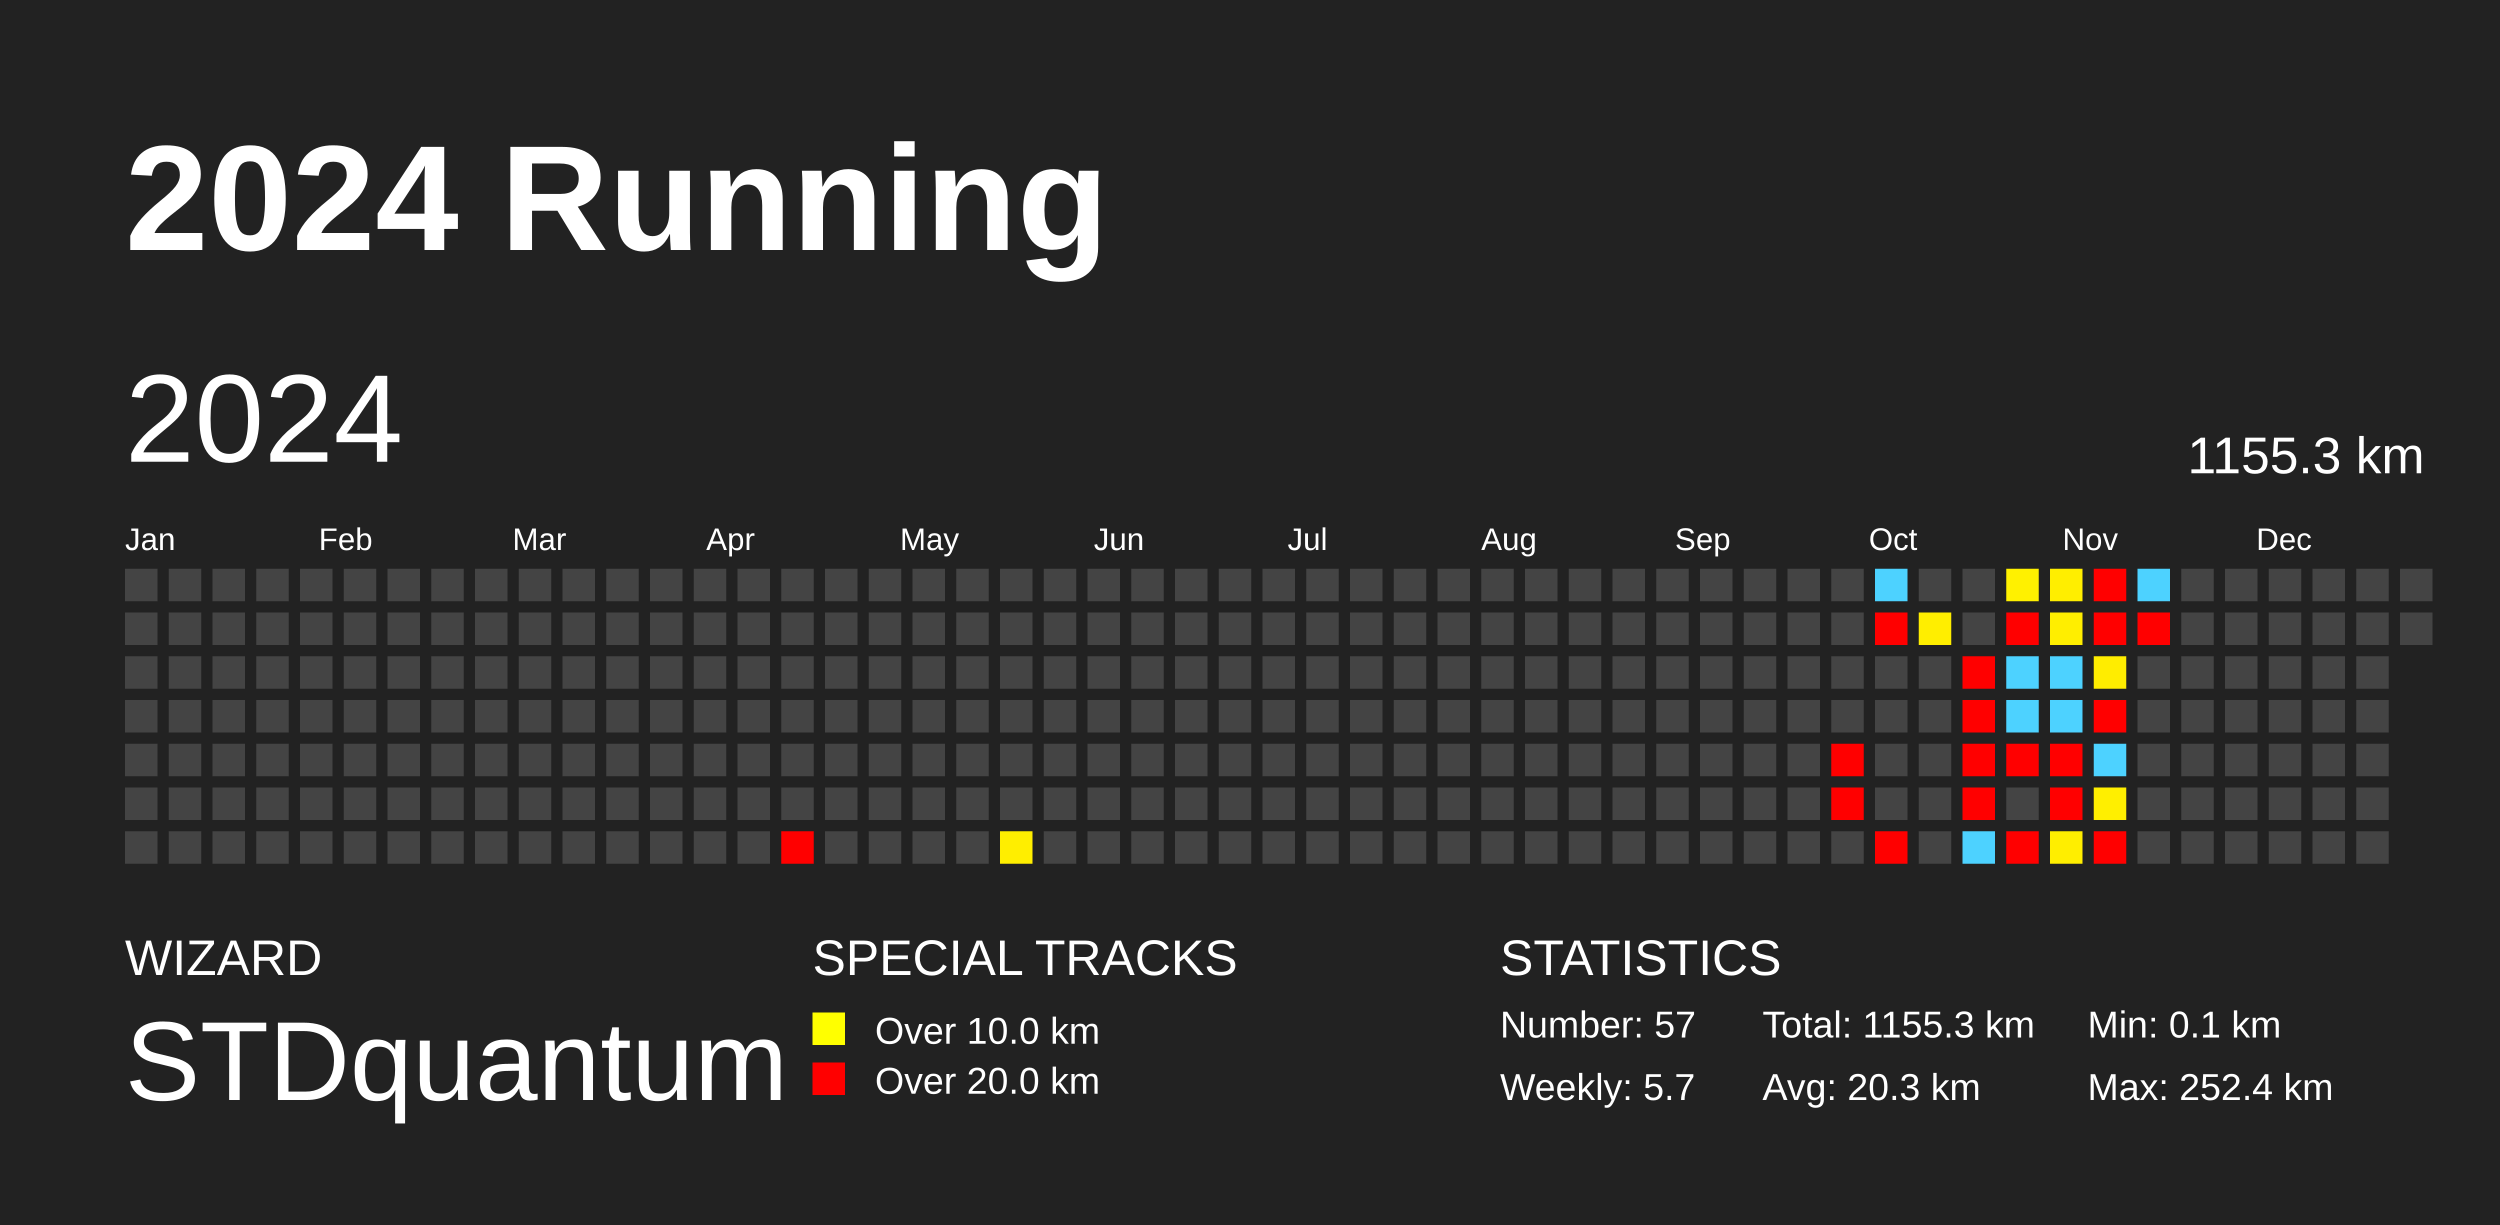
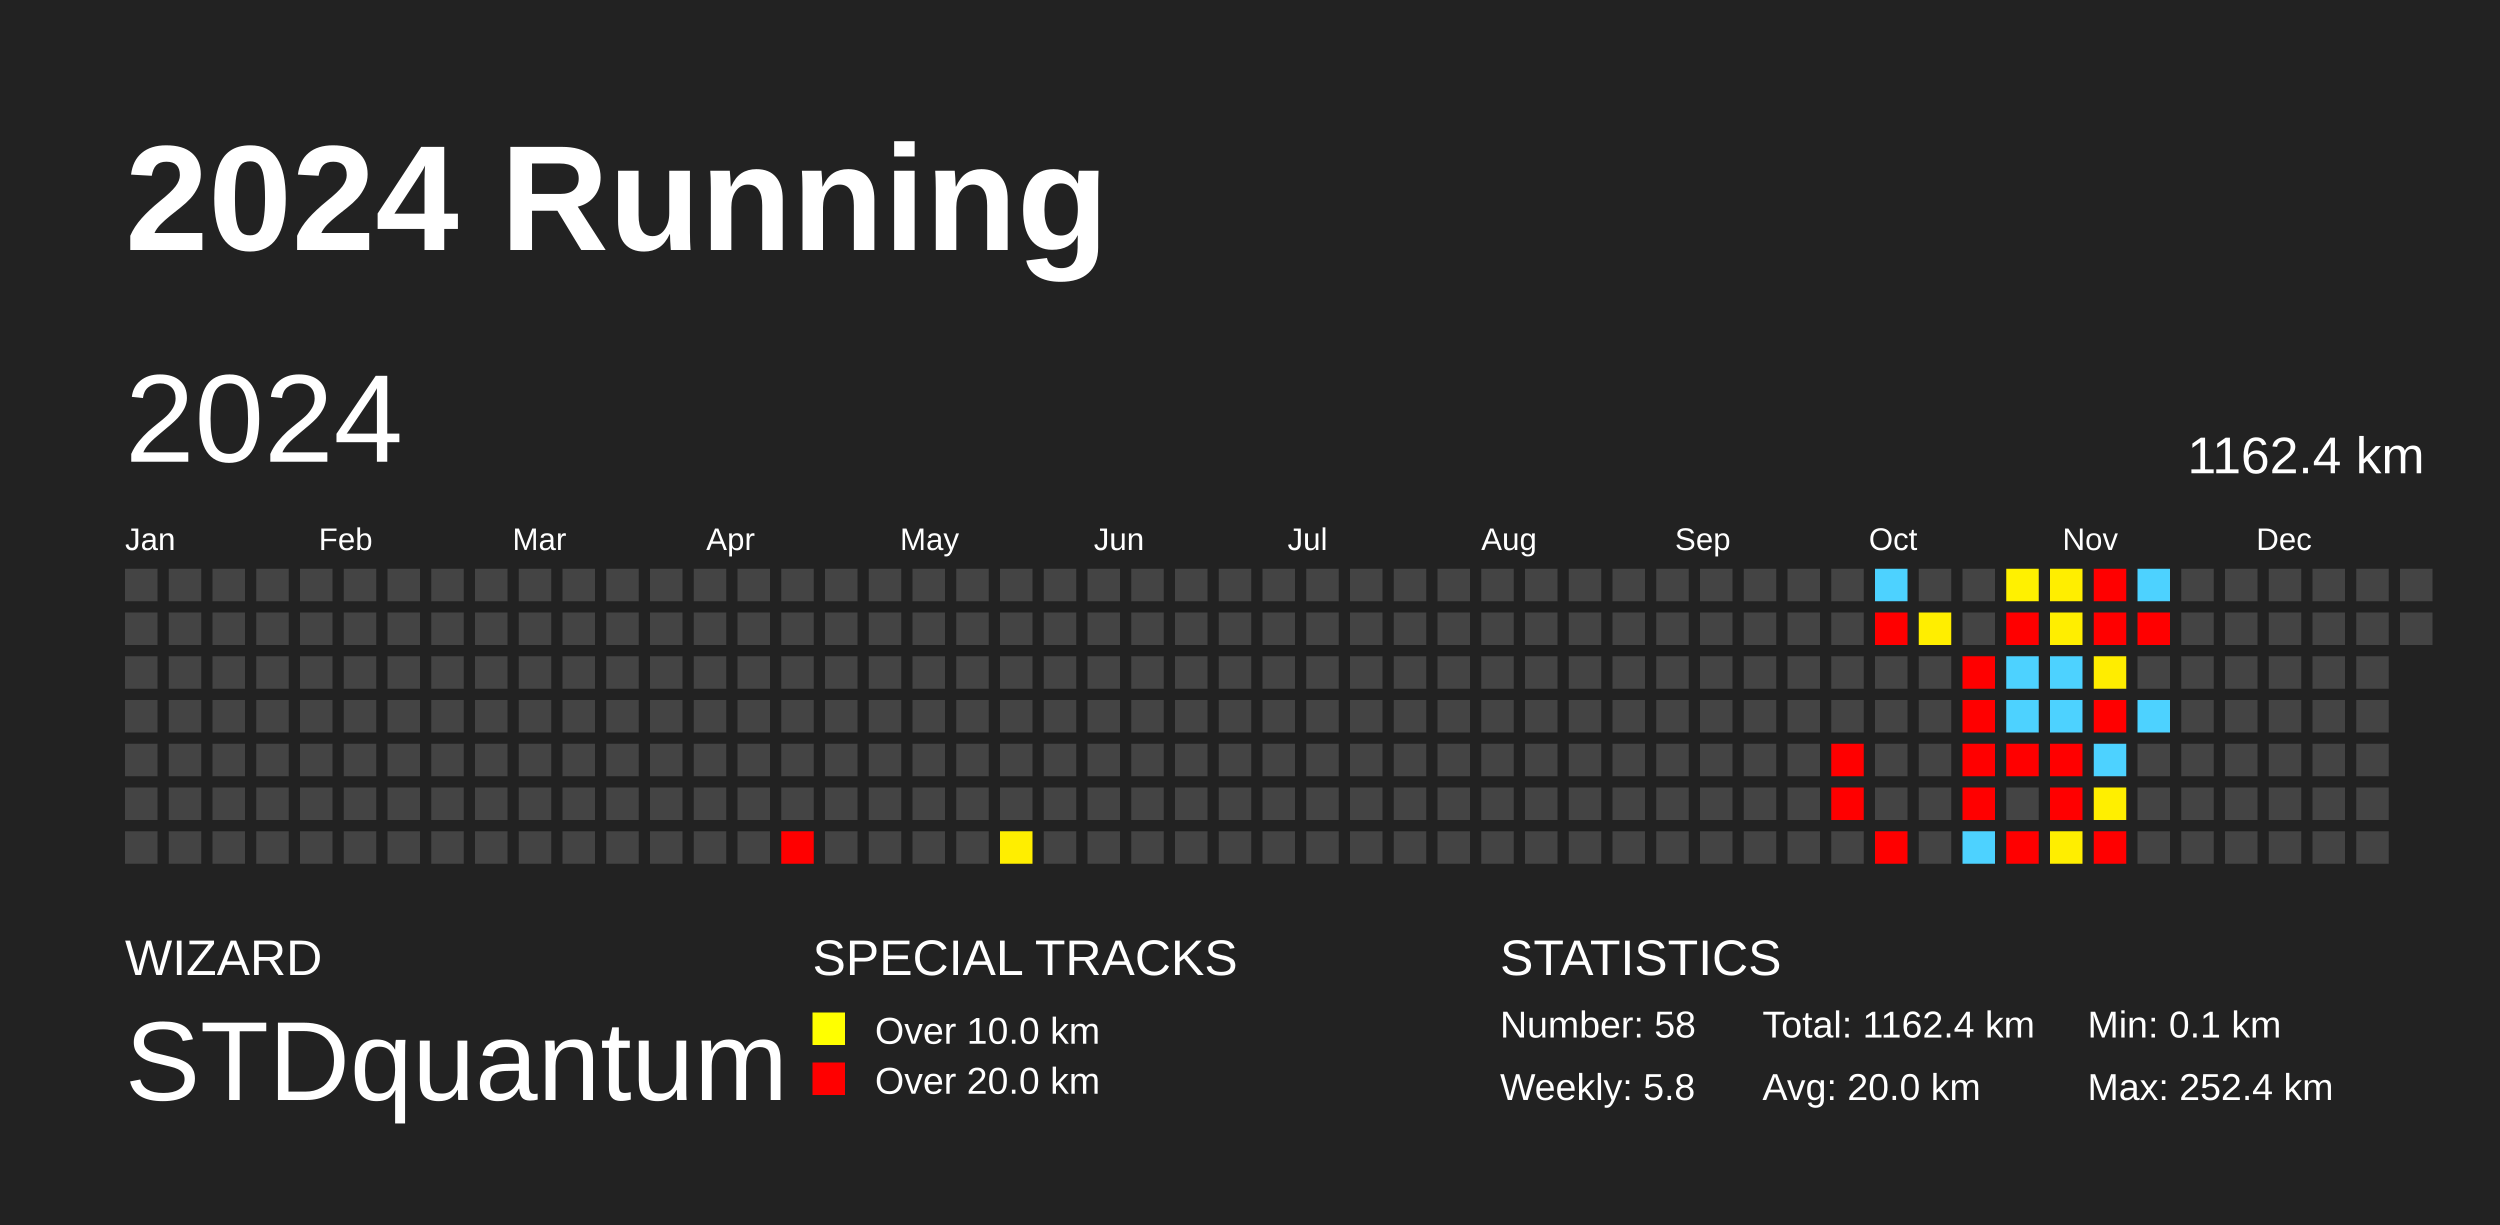
<svg xmlns="http://www.w3.org/2000/svg" baseProfile="full" height="98mm" version="1.1" viewBox="0,0,200,98" width="200mm">
  <defs />
  <rect fill="#222222" height="98" width="200" x="0" y="0" />
  <text fill="#FFFFFF" style="font-size:12px; font-family:Arial; font-weight:bold;" x="10" y="20">2024 Running</text>
  <text fill="#FFFFFF" style="font-size:4px; font-family:Arial" x="10" y="78">WIZARD</text>
  <text fill="#FFFFFF" style="font-size:9px; font-family:Arial" x="10" y="88">STDquantum</text>
  <text fill="#FFFFFF" style="font-size:4px; font-family:Arial" x="65" y="78">SPECIAL TRACKS</text>
  <rect fill="yellow" height="2.6" width="2.6" x="65" y="81" />
  <text fill="#FFFFFF" style="font-size:3px; font-family:Arial" x="70" y="83.5">Over 10.0 km</text>
  <rect fill="red" height="2.6" width="2.6" x="65" y="85" />
  <text fill="#FFFFFF" style="font-size:3px; font-family:Arial" x="70" y="87.5">Over 20.0 km</text>
  <text fill="#FFFFFF" style="font-size:4px; font-family:Arial" x="120" y="78">STATISTICS</text>
-   <text fill="#FFFFFF" style="font-size:3px; font-family:Arial" x="120" y="83">Number: 57</text>
-   <text fill="#FFFFFF" style="font-size:3px; font-family:Arial" x="120" y="88">Weekly: 5.7</text>
-   <text fill="#FFFFFF" style="font-size:3px; font-family:Arial" x="141" y="83">Total: 1155.3 km</text>
-   <text fill="#FFFFFF" style="font-size:3px; font-family:Arial" x="141" y="88">Avg: 20.3 km</text>
+   <text fill="#FFFFFF" style="font-size:3px; font-family:Arial" x="120" y="83">Number: 58</text>
+   <text fill="#FFFFFF" style="font-size:3px; font-family:Arial" x="120" y="88">Weekly: 5.8</text>
+   <text fill="#FFFFFF" style="font-size:3px; font-family:Arial" x="141" y="83">Total: 1162.4 km</text>
+   <text fill="#FFFFFF" style="font-size:3px; font-family:Arial" x="141" y="88">Avg: 20.0 km</text>
  <text fill="#FFFFFF" style="font-size:3px; font-family:Arial" x="167" y="83">Min: 0.1 km</text>
  <text fill="#FFFFFF" style="font-size:3px; font-family:Arial" x="167" y="88">Max: 252.4 km</text>
  <text dominant-baseline="hanging" fill="#FFFFFF" style="font-size:10.0px; font-family:Arial;" x="10" y="30">2024</text>
-   <text dominant-baseline="hanging" fill="#FFFFFF" style="font-size:4.125px; font-family:Arial;" x="175" y="35">1155.3 km</text>
+   <text dominant-baseline="hanging" fill="#FFFFFF" style="font-size:4.125px; font-family:Arial;" x="175" y="35">1162.4 km</text>
  <text fill="#FFFFFF" style="font-size:2.5px; font-family:Arial" x="10.0" y="44">Jan</text>
  <text fill="#FFFFFF" style="font-size:2.5px; font-family:Arial" x="25.5" y="44">Feb</text>
  <text fill="#FFFFFF" style="font-size:2.5px; font-family:Arial" x="41.0" y="44">Mar</text>
  <text fill="#FFFFFF" style="font-size:2.5px; font-family:Arial" x="56.5" y="44">Apr</text>
  <text fill="#FFFFFF" style="font-size:2.5px; font-family:Arial" x="72.0" y="44">May</text>
  <text fill="#FFFFFF" style="font-size:2.5px; font-family:Arial" x="87.5" y="44">Jun</text>
  <text fill="#FFFFFF" style="font-size:2.5px; font-family:Arial" x="103.0" y="44">Jul</text>
  <text fill="#FFFFFF" style="font-size:2.5px; font-family:Arial" x="118.5" y="44">Aug</text>
  <text fill="#FFFFFF" style="font-size:2.5px; font-family:Arial" x="134.0" y="44">Sep</text>
  <text fill="#FFFFFF" style="font-size:2.5px; font-family:Arial" x="149.5" y="44">Oct</text>
  <text fill="#FFFFFF" style="font-size:2.5px; font-family:Arial" x="165.0" y="44">Nov</text>
  <text fill="#FFFFFF" style="font-size:2.5px; font-family:Arial" x="180.5" y="44">Dec</text>
  <rect fill="#444444" height="2.6" width="2.6" x="10.0" y="45.5" />
  <rect fill="#444444" height="2.6" width="2.6" x="10.0" y="49.0" />
  <rect fill="#444444" height="2.6" width="2.6" x="10.0" y="52.5" />
  <rect fill="#444444" height="2.6" width="2.6" x="10.0" y="56.0" />
  <rect fill="#444444" height="2.6" width="2.6" x="10.0" y="59.5" />
  <rect fill="#444444" height="2.6" width="2.6" x="10.0" y="63.0" />
  <rect fill="#444444" height="2.6" width="2.6" x="10.0" y="66.5" />
  <rect fill="#444444" height="2.6" width="2.6" x="13.5" y="45.5" />
  <rect fill="#444444" height="2.6" width="2.6" x="13.5" y="49.0" />
  <rect fill="#444444" height="2.6" width="2.6" x="13.5" y="52.5" />
  <rect fill="#444444" height="2.6" width="2.6" x="13.5" y="56.0" />
  <rect fill="#444444" height="2.6" width="2.6" x="13.5" y="59.5" />
  <rect fill="#444444" height="2.6" width="2.6" x="13.5" y="63.0" />
  <rect fill="#444444" height="2.6" width="2.6" x="13.5" y="66.5" />
  <rect fill="#444444" height="2.6" width="2.6" x="17.0" y="45.5" />
  <rect fill="#444444" height="2.6" width="2.6" x="17.0" y="49.0" />
  <rect fill="#444444" height="2.6" width="2.6" x="17.0" y="52.5" />
  <rect fill="#444444" height="2.6" width="2.6" x="17.0" y="56.0" />
  <rect fill="#444444" height="2.6" width="2.6" x="17.0" y="59.5" />
  <rect fill="#444444" height="2.6" width="2.6" x="17.0" y="63.0" />
  <rect fill="#444444" height="2.6" width="2.6" x="17.0" y="66.5" />
  <rect fill="#444444" height="2.6" width="2.6" x="20.5" y="45.5" />
  <rect fill="#444444" height="2.6" width="2.6" x="20.5" y="49.0" />
  <rect fill="#444444" height="2.6" width="2.6" x="20.5" y="52.5" />
  <rect fill="#444444" height="2.6" width="2.6" x="20.5" y="56.0" />
  <rect fill="#444444" height="2.6" width="2.6" x="20.5" y="59.5" />
  <rect fill="#444444" height="2.6" width="2.6" x="20.5" y="63.0" />
  <rect fill="#444444" height="2.6" width="2.6" x="20.5" y="66.5" />
  <rect fill="#444444" height="2.6" width="2.6" x="24.0" y="45.5" />
  <rect fill="#444444" height="2.6" width="2.6" x="24.0" y="49.0" />
  <rect fill="#444444" height="2.6" width="2.6" x="24.0" y="52.5" />
  <rect fill="#444444" height="2.6" width="2.6" x="24.0" y="56.0" />
  <rect fill="#444444" height="2.6" width="2.6" x="24.0" y="59.5" />
  <rect fill="#444444" height="2.6" width="2.6" x="24.0" y="63.0" />
  <rect fill="#444444" height="2.6" width="2.6" x="24.0" y="66.5" />
  <rect fill="#444444" height="2.6" width="2.6" x="27.5" y="45.5" />
  <rect fill="#444444" height="2.6" width="2.6" x="27.5" y="49.0" />
  <rect fill="#444444" height="2.6" width="2.6" x="27.5" y="52.5" />
  <rect fill="#444444" height="2.6" width="2.6" x="27.5" y="56.0" />
  <rect fill="#444444" height="2.6" width="2.6" x="27.5" y="59.5" />
  <rect fill="#444444" height="2.6" width="2.6" x="27.5" y="63.0" />
  <rect fill="#444444" height="2.6" width="2.6" x="27.5" y="66.5" />
  <rect fill="#444444" height="2.6" width="2.6" x="31.0" y="45.5" />
  <rect fill="#444444" height="2.6" width="2.6" x="31.0" y="49.0" />
  <rect fill="#444444" height="2.6" width="2.6" x="31.0" y="52.5" />
  <rect fill="#444444" height="2.6" width="2.6" x="31.0" y="56.0" />
  <rect fill="#444444" height="2.6" width="2.6" x="31.0" y="59.5" />
  <rect fill="#444444" height="2.6" width="2.6" x="31.0" y="63.0" />
  <rect fill="#444444" height="2.6" width="2.6" x="31.0" y="66.5" />
  <rect fill="#444444" height="2.6" width="2.6" x="34.5" y="45.5" />
  <rect fill="#444444" height="2.6" width="2.6" x="34.5" y="49.0" />
  <rect fill="#444444" height="2.6" width="2.6" x="34.5" y="52.5" />
  <rect fill="#444444" height="2.6" width="2.6" x="34.5" y="56.0" />
  <rect fill="#444444" height="2.6" width="2.6" x="34.5" y="59.5" />
  <rect fill="#444444" height="2.6" width="2.6" x="34.5" y="63.0" />
  <rect fill="#444444" height="2.6" width="2.6" x="34.5" y="66.5" />
  <rect fill="#444444" height="2.6" width="2.6" x="38.0" y="45.5" />
  <rect fill="#444444" height="2.6" width="2.6" x="38.0" y="49.0" />
  <rect fill="#444444" height="2.6" width="2.6" x="38.0" y="52.5" />
  <rect fill="#444444" height="2.6" width="2.6" x="38.0" y="56.0" />
  <rect fill="#444444" height="2.6" width="2.6" x="38.0" y="59.5" />
  <rect fill="#444444" height="2.6" width="2.6" x="38.0" y="63.0" />
  <rect fill="#444444" height="2.6" width="2.6" x="38.0" y="66.5" />
  <rect fill="#444444" height="2.6" width="2.6" x="41.5" y="45.5" />
  <rect fill="#444444" height="2.6" width="2.6" x="41.5" y="49.0" />
  <rect fill="#444444" height="2.6" width="2.6" x="41.5" y="52.5" />
  <rect fill="#444444" height="2.6" width="2.6" x="41.5" y="56.0" />
  <rect fill="#444444" height="2.6" width="2.6" x="41.5" y="59.5" />
  <rect fill="#444444" height="2.6" width="2.6" x="41.5" y="63.0" />
  <rect fill="#444444" height="2.6" width="2.6" x="41.5" y="66.5" />
  <rect fill="#444444" height="2.6" width="2.6" x="45.0" y="45.5" />
  <rect fill="#444444" height="2.6" width="2.6" x="45.0" y="49.0" />
  <rect fill="#444444" height="2.6" width="2.6" x="45.0" y="52.5" />
  <rect fill="#444444" height="2.6" width="2.6" x="45.0" y="56.0" />
  <rect fill="#444444" height="2.6" width="2.6" x="45.0" y="59.5" />
  <rect fill="#444444" height="2.6" width="2.6" x="45.0" y="63.0" />
  <rect fill="#444444" height="2.6" width="2.6" x="45.0" y="66.5" />
  <rect fill="#444444" height="2.6" width="2.6" x="48.5" y="45.5" />
  <rect fill="#444444" height="2.6" width="2.6" x="48.5" y="49.0" />
  <rect fill="#444444" height="2.6" width="2.6" x="48.5" y="52.5" />
  <rect fill="#444444" height="2.6" width="2.6" x="48.5" y="56.0" />
  <rect fill="#444444" height="2.6" width="2.6" x="48.5" y="59.5" />
  <rect fill="#444444" height="2.6" width="2.6" x="48.5" y="63.0" />
  <rect fill="#444444" height="2.6" width="2.6" x="48.5" y="66.5" />
  <rect fill="#444444" height="2.6" width="2.6" x="52.0" y="45.5" />
  <rect fill="#444444" height="2.6" width="2.6" x="52.0" y="49.0" />
  <rect fill="#444444" height="2.6" width="2.6" x="52.0" y="52.5" />
  <rect fill="#444444" height="2.6" width="2.6" x="52.0" y="56.0" />
  <rect fill="#444444" height="2.6" width="2.6" x="52.0" y="59.5" />
  <rect fill="#444444" height="2.6" width="2.6" x="52.0" y="63.0" />
  <rect fill="#444444" height="2.6" width="2.6" x="52.0" y="66.5" />
  <rect fill="#444444" height="2.6" width="2.6" x="55.5" y="45.5" />
  <rect fill="#444444" height="2.6" width="2.6" x="55.5" y="49.0" />
  <rect fill="#444444" height="2.6" width="2.6" x="55.5" y="52.5" />
  <rect fill="#444444" height="2.6" width="2.6" x="55.5" y="56.0" />
  <rect fill="#444444" height="2.6" width="2.6" x="55.5" y="59.5" />
  <rect fill="#444444" height="2.6" width="2.6" x="55.5" y="63.0" />
  <rect fill="#444444" height="2.6" width="2.6" x="55.5" y="66.5" />
  <rect fill="#444444" height="2.6" width="2.6" x="59.0" y="45.5" />
  <rect fill="#444444" height="2.6" width="2.6" x="59.0" y="49.0" />
  <rect fill="#444444" height="2.6" width="2.6" x="59.0" y="52.5" />
  <rect fill="#444444" height="2.6" width="2.6" x="59.0" y="56.0" />
  <rect fill="#444444" height="2.6" width="2.6" x="59.0" y="59.5" />
  <rect fill="#444444" height="2.6" width="2.6" x="59.0" y="63.0" />
  <rect fill="#444444" height="2.6" width="2.6" x="59.0" y="66.5" />
  <rect fill="#444444" height="2.6" width="2.6" x="62.5" y="45.5" />
  <rect fill="#444444" height="2.6" width="2.6" x="62.5" y="49.0" />
  <rect fill="#444444" height="2.6" width="2.6" x="62.5" y="52.5" />
  <rect fill="#444444" height="2.6" width="2.6" x="62.5" y="56.0" />
  <rect fill="#444444" height="2.6" width="2.6" x="62.5" y="59.5" />
  <rect fill="#444444" height="2.6" width="2.6" x="62.5" y="63.0" />
  <rect fill="red" height="2.6" width="2.6" x="62.5" y="66.5" />
  <rect fill="#444444" height="2.6" width="2.6" x="66.0" y="45.5" />
  <rect fill="#444444" height="2.6" width="2.6" x="66.0" y="49.0" />
  <rect fill="#444444" height="2.6" width="2.6" x="66.0" y="52.5" />
  <rect fill="#444444" height="2.6" width="2.6" x="66.0" y="56.0" />
  <rect fill="#444444" height="2.6" width="2.6" x="66.0" y="59.5" />
  <rect fill="#444444" height="2.6" width="2.6" x="66.0" y="63.0" />
  <rect fill="#444444" height="2.6" width="2.6" x="66.0" y="66.5" />
  <rect fill="#444444" height="2.6" width="2.6" x="69.5" y="45.5" />
  <rect fill="#444444" height="2.6" width="2.6" x="69.5" y="49.0" />
  <rect fill="#444444" height="2.6" width="2.6" x="69.5" y="52.5" />
  <rect fill="#444444" height="2.6" width="2.6" x="69.5" y="56.0" />
  <rect fill="#444444" height="2.6" width="2.6" x="69.5" y="59.5" />
  <rect fill="#444444" height="2.6" width="2.6" x="69.5" y="63.0" />
  <rect fill="#444444" height="2.6" width="2.6" x="69.5" y="66.5" />
  <rect fill="#444444" height="2.6" width="2.6" x="73.0" y="45.5" />
  <rect fill="#444444" height="2.6" width="2.6" x="73.0" y="49.0" />
  <rect fill="#444444" height="2.6" width="2.6" x="73.0" y="52.5" />
  <rect fill="#444444" height="2.6" width="2.6" x="73.0" y="56.0" />
  <rect fill="#444444" height="2.6" width="2.6" x="73.0" y="59.5" />
  <rect fill="#444444" height="2.6" width="2.6" x="73.0" y="63.0" />
  <rect fill="#444444" height="2.6" width="2.6" x="73.0" y="66.5" />
  <rect fill="#444444" height="2.6" width="2.6" x="76.5" y="45.5" />
  <rect fill="#444444" height="2.6" width="2.6" x="76.5" y="49.0" />
  <rect fill="#444444" height="2.6" width="2.6" x="76.5" y="52.5" />
  <rect fill="#444444" height="2.6" width="2.6" x="76.5" y="56.0" />
  <rect fill="#444444" height="2.6" width="2.6" x="76.5" y="59.5" />
  <rect fill="#444444" height="2.6" width="2.6" x="76.5" y="63.0" />
  <rect fill="#444444" height="2.6" width="2.6" x="76.5" y="66.5" />
  <rect fill="#444444" height="2.6" width="2.6" x="80.0" y="45.5" />
  <rect fill="#444444" height="2.6" width="2.6" x="80.0" y="49.0" />
  <rect fill="#444444" height="2.6" width="2.6" x="80.0" y="52.5" />
  <rect fill="#444444" height="2.6" width="2.6" x="80.0" y="56.0" />
  <rect fill="#444444" height="2.6" width="2.6" x="80.0" y="59.5" />
  <rect fill="#444444" height="2.6" width="2.6" x="80.0" y="63.0" />
  <rect fill="#ffee00" height="2.6" width="2.6" x="80.0" y="66.5" />
  <rect fill="#444444" height="2.6" width="2.6" x="83.5" y="45.5" />
  <rect fill="#444444" height="2.6" width="2.6" x="83.5" y="49.0" />
  <rect fill="#444444" height="2.6" width="2.6" x="83.5" y="52.5" />
  <rect fill="#444444" height="2.6" width="2.6" x="83.5" y="56.0" />
  <rect fill="#444444" height="2.6" width="2.6" x="83.5" y="59.5" />
  <rect fill="#444444" height="2.6" width="2.6" x="83.5" y="63.0" />
  <rect fill="#444444" height="2.6" width="2.6" x="83.5" y="66.5" />
  <rect fill="#444444" height="2.6" width="2.6" x="87.0" y="45.5" />
  <rect fill="#444444" height="2.6" width="2.6" x="87.0" y="49.0" />
  <rect fill="#444444" height="2.6" width="2.6" x="87.0" y="52.5" />
  <rect fill="#444444" height="2.6" width="2.6" x="87.0" y="56.0" />
  <rect fill="#444444" height="2.6" width="2.6" x="87.0" y="59.5" />
  <rect fill="#444444" height="2.6" width="2.6" x="87.0" y="63.0" />
  <rect fill="#444444" height="2.6" width="2.6" x="87.0" y="66.5" />
  <rect fill="#444444" height="2.6" width="2.6" x="90.5" y="45.5" />
  <rect fill="#444444" height="2.6" width="2.6" x="90.5" y="49.0" />
  <rect fill="#444444" height="2.6" width="2.6" x="90.5" y="52.5" />
  <rect fill="#444444" height="2.6" width="2.6" x="90.5" y="56.0" />
  <rect fill="#444444" height="2.6" width="2.6" x="90.5" y="59.5" />
  <rect fill="#444444" height="2.6" width="2.6" x="90.5" y="63.0" />
  <rect fill="#444444" height="2.6" width="2.6" x="90.5" y="66.5" />
  <rect fill="#444444" height="2.6" width="2.6" x="94.0" y="45.5" />
  <rect fill="#444444" height="2.6" width="2.6" x="94.0" y="49.0" />
  <rect fill="#444444" height="2.6" width="2.6" x="94.0" y="52.5" />
  <rect fill="#444444" height="2.6" width="2.6" x="94.0" y="56.0" />
  <rect fill="#444444" height="2.6" width="2.6" x="94.0" y="59.5" />
  <rect fill="#444444" height="2.6" width="2.6" x="94.0" y="63.0" />
  <rect fill="#444444" height="2.6" width="2.6" x="94.0" y="66.5" />
  <rect fill="#444444" height="2.6" width="2.6" x="97.5" y="45.5" />
  <rect fill="#444444" height="2.6" width="2.6" x="97.5" y="49.0" />
  <rect fill="#444444" height="2.6" width="2.6" x="97.5" y="52.5" />
  <rect fill="#444444" height="2.6" width="2.6" x="97.5" y="56.0" />
  <rect fill="#444444" height="2.6" width="2.6" x="97.5" y="59.5" />
  <rect fill="#444444" height="2.6" width="2.6" x="97.5" y="63.0" />
  <rect fill="#444444" height="2.6" width="2.6" x="97.5" y="66.5" />
  <rect fill="#444444" height="2.6" width="2.6" x="101.0" y="45.5" />
  <rect fill="#444444" height="2.6" width="2.6" x="101.0" y="49.0" />
  <rect fill="#444444" height="2.6" width="2.6" x="101.0" y="52.5" />
  <rect fill="#444444" height="2.6" width="2.6" x="101.0" y="56.0" />
  <rect fill="#444444" height="2.6" width="2.6" x="101.0" y="59.5" />
  <rect fill="#444444" height="2.6" width="2.6" x="101.0" y="63.0" />
  <rect fill="#444444" height="2.6" width="2.6" x="101.0" y="66.5" />
  <rect fill="#444444" height="2.6" width="2.6" x="104.5" y="45.5" />
  <rect fill="#444444" height="2.6" width="2.6" x="104.5" y="49.0" />
  <rect fill="#444444" height="2.6" width="2.6" x="104.5" y="52.5" />
  <rect fill="#444444" height="2.6" width="2.6" x="104.5" y="56.0" />
  <rect fill="#444444" height="2.6" width="2.6" x="104.5" y="59.5" />
  <rect fill="#444444" height="2.6" width="2.6" x="104.5" y="63.0" />
  <rect fill="#444444" height="2.6" width="2.6" x="104.5" y="66.5" />
  <rect fill="#444444" height="2.6" width="2.6" x="108.0" y="45.5" />
  <rect fill="#444444" height="2.6" width="2.6" x="108.0" y="49.0" />
  <rect fill="#444444" height="2.6" width="2.6" x="108.0" y="52.5" />
  <rect fill="#444444" height="2.6" width="2.6" x="108.0" y="56.0" />
  <rect fill="#444444" height="2.6" width="2.6" x="108.0" y="59.5" />
  <rect fill="#444444" height="2.6" width="2.6" x="108.0" y="63.0" />
  <rect fill="#444444" height="2.6" width="2.6" x="108.0" y="66.5" />
  <rect fill="#444444" height="2.6" width="2.6" x="111.5" y="45.5" />
  <rect fill="#444444" height="2.6" width="2.6" x="111.5" y="49.0" />
  <rect fill="#444444" height="2.6" width="2.6" x="111.5" y="52.5" />
  <rect fill="#444444" height="2.6" width="2.6" x="111.5" y="56.0" />
  <rect fill="#444444" height="2.6" width="2.6" x="111.5" y="59.5" />
  <rect fill="#444444" height="2.6" width="2.6" x="111.5" y="63.0" />
  <rect fill="#444444" height="2.6" width="2.6" x="111.5" y="66.5" />
  <rect fill="#444444" height="2.6" width="2.6" x="115.0" y="45.5" />
  <rect fill="#444444" height="2.6" width="2.6" x="115.0" y="49.0" />
  <rect fill="#444444" height="2.6" width="2.6" x="115.0" y="52.5" />
  <rect fill="#444444" height="2.6" width="2.6" x="115.0" y="56.0" />
  <rect fill="#444444" height="2.6" width="2.6" x="115.0" y="59.5" />
  <rect fill="#444444" height="2.6" width="2.6" x="115.0" y="63.0" />
  <rect fill="#444444" height="2.6" width="2.6" x="115.0" y="66.5" />
  <rect fill="#444444" height="2.6" width="2.6" x="118.5" y="45.5" />
  <rect fill="#444444" height="2.6" width="2.6" x="118.5" y="49.0" />
  <rect fill="#444444" height="2.6" width="2.6" x="118.5" y="52.5" />
  <rect fill="#444444" height="2.6" width="2.6" x="118.5" y="56.0" />
  <rect fill="#444444" height="2.6" width="2.6" x="118.5" y="59.5" />
  <rect fill="#444444" height="2.6" width="2.6" x="118.5" y="63.0" />
  <rect fill="#444444" height="2.6" width="2.6" x="118.5" y="66.5" />
  <rect fill="#444444" height="2.6" width="2.6" x="122.0" y="45.5" />
  <rect fill="#444444" height="2.6" width="2.6" x="122.0" y="49.0" />
  <rect fill="#444444" height="2.6" width="2.6" x="122.0" y="52.5" />
  <rect fill="#444444" height="2.6" width="2.6" x="122.0" y="56.0" />
  <rect fill="#444444" height="2.6" width="2.6" x="122.0" y="59.5" />
  <rect fill="#444444" height="2.6" width="2.6" x="122.0" y="63.0" />
  <rect fill="#444444" height="2.6" width="2.6" x="122.0" y="66.5" />
  <rect fill="#444444" height="2.6" width="2.6" x="125.5" y="45.5" />
  <rect fill="#444444" height="2.6" width="2.6" x="125.5" y="49.0" />
  <rect fill="#444444" height="2.6" width="2.6" x="125.5" y="52.5" />
  <rect fill="#444444" height="2.6" width="2.6" x="125.5" y="56.0" />
  <rect fill="#444444" height="2.6" width="2.6" x="125.5" y="59.5" />
  <rect fill="#444444" height="2.6" width="2.6" x="125.5" y="63.0" />
  <rect fill="#444444" height="2.6" width="2.6" x="125.5" y="66.5" />
  <rect fill="#444444" height="2.6" width="2.6" x="129.0" y="45.5" />
  <rect fill="#444444" height="2.6" width="2.6" x="129.0" y="49.0" />
  <rect fill="#444444" height="2.6" width="2.6" x="129.0" y="52.5" />
  <rect fill="#444444" height="2.6" width="2.6" x="129.0" y="56.0" />
  <rect fill="#444444" height="2.6" width="2.6" x="129.0" y="59.5" />
  <rect fill="#444444" height="2.6" width="2.6" x="129.0" y="63.0" />
  <rect fill="#444444" height="2.6" width="2.6" x="129.0" y="66.5" />
  <rect fill="#444444" height="2.6" width="2.6" x="132.5" y="45.5" />
  <rect fill="#444444" height="2.6" width="2.6" x="132.5" y="49.0" />
  <rect fill="#444444" height="2.6" width="2.6" x="132.5" y="52.5" />
  <rect fill="#444444" height="2.6" width="2.6" x="132.5" y="56.0" />
  <rect fill="#444444" height="2.6" width="2.6" x="132.5" y="59.5" />
  <rect fill="#444444" height="2.6" width="2.6" x="132.5" y="63.0" />
  <rect fill="#444444" height="2.6" width="2.6" x="132.5" y="66.5" />
  <rect fill="#444444" height="2.6" width="2.6" x="136.0" y="45.5" />
  <rect fill="#444444" height="2.6" width="2.6" x="136.0" y="49.0" />
  <rect fill="#444444" height="2.6" width="2.6" x="136.0" y="52.5" />
  <rect fill="#444444" height="2.6" width="2.6" x="136.0" y="56.0" />
  <rect fill="#444444" height="2.6" width="2.6" x="136.0" y="59.5" />
  <rect fill="#444444" height="2.6" width="2.6" x="136.0" y="63.0" />
  <rect fill="#444444" height="2.6" width="2.6" x="136.0" y="66.5" />
  <rect fill="#444444" height="2.6" width="2.6" x="139.5" y="45.5" />
  <rect fill="#444444" height="2.6" width="2.6" x="139.5" y="49.0" />
  <rect fill="#444444" height="2.6" width="2.6" x="139.5" y="52.5" />
  <rect fill="#444444" height="2.6" width="2.6" x="139.5" y="56.0" />
  <rect fill="#444444" height="2.6" width="2.6" x="139.5" y="59.5" />
  <rect fill="#444444" height="2.6" width="2.6" x="139.5" y="63.0" />
  <rect fill="#444444" height="2.6" width="2.6" x="139.5" y="66.5" />
  <rect fill="#444444" height="2.6" width="2.6" x="143.0" y="45.5" />
  <rect fill="#444444" height="2.6" width="2.6" x="143.0" y="49.0" />
  <rect fill="#444444" height="2.6" width="2.6" x="143.0" y="52.5" />
  <rect fill="#444444" height="2.6" width="2.6" x="143.0" y="56.0" />
  <rect fill="#444444" height="2.6" width="2.6" x="143.0" y="59.5" />
  <rect fill="#444444" height="2.6" width="2.6" x="143.0" y="63.0" />
  <rect fill="#444444" height="2.6" width="2.6" x="143.0" y="66.5" />
  <rect fill="#444444" height="2.6" width="2.6" x="146.5" y="45.5" />
  <rect fill="#444444" height="2.6" width="2.6" x="146.5" y="49.0" />
  <rect fill="#444444" height="2.6" width="2.6" x="146.5" y="52.5" />
  <rect fill="#444444" height="2.6" width="2.6" x="146.5" y="56.0" />
  <rect fill="red" height="2.6" width="2.6" x="146.5" y="59.5" />
  <rect fill="red" height="2.6" width="2.6" x="146.5" y="63.0" />
  <rect fill="#444444" height="2.6" width="2.6" x="146.5" y="66.5" />
  <rect fill="#4dd2ff" height="2.6" width="2.6" x="150.0" y="45.5" />
  <rect fill="red" height="2.6" width="2.6" x="150.0" y="49.0" />
  <rect fill="#444444" height="2.6" width="2.6" x="150.0" y="52.5" />
  <rect fill="#444444" height="2.6" width="2.6" x="150.0" y="56.0" />
  <rect fill="#444444" height="2.6" width="2.6" x="150.0" y="59.5" />
  <rect fill="#444444" height="2.6" width="2.6" x="150.0" y="63.0" />
  <rect fill="red" height="2.6" width="2.6" x="150.0" y="66.5" />
  <rect fill="#444444" height="2.6" width="2.6" x="153.5" y="45.5" />
  <rect fill="#ffee00" height="2.6" width="2.6" x="153.5" y="49.0" />
  <rect fill="#444444" height="2.6" width="2.6" x="153.5" y="52.5" />
  <rect fill="#444444" height="2.6" width="2.6" x="153.5" y="56.0" />
  <rect fill="#444444" height="2.6" width="2.6" x="153.5" y="59.5" />
  <rect fill="#444444" height="2.6" width="2.6" x="153.5" y="63.0" />
  <rect fill="#444444" height="2.6" width="2.6" x="153.5" y="66.5" />
  <rect fill="#444444" height="2.6" width="2.6" x="157.0" y="45.5" />
  <rect fill="#444444" height="2.6" width="2.6" x="157.0" y="49.0" />
  <rect fill="red" height="2.6" width="2.6" x="157.0" y="52.5" />
  <rect fill="red" height="2.6" width="2.6" x="157.0" y="56.0" />
  <rect fill="red" height="2.6" width="2.6" x="157.0" y="59.5" />
  <rect fill="red" height="2.6" width="2.6" x="157.0" y="63.0" />
  <rect fill="#4dd2ff" height="2.6" width="2.6" x="157.0" y="66.5" />
  <rect fill="#fff100" height="2.6" width="2.6" x="160.5" y="45.5" />
  <rect fill="red" height="2.6" width="2.6" x="160.5" y="49.0" />
  <rect fill="#4dd2ff" height="2.6" width="2.6" x="160.5" y="52.5" />
  <rect fill="#4dd2ff" height="2.6" width="2.6" x="160.5" y="56.0" />
  <rect fill="red" height="2.6" width="2.6" x="160.5" y="59.5" />
  <rect fill="#444444" height="2.6" width="2.6" x="160.5" y="63.0" />
  <rect fill="red" height="2.6" width="2.6" x="160.5" y="66.5" />
  <rect fill="#ffee00" height="2.6" width="2.6" x="164.0" y="45.5" />
  <rect fill="#ffee00" height="2.6" width="2.6" x="164.0" y="49.0" />
  <rect fill="#4dd2ff" height="2.6" width="2.6" x="164.0" y="52.5" />
  <rect fill="#4dd2ff" height="2.6" width="2.6" x="164.0" y="56.0" />
  <rect fill="red" height="2.6" width="2.6" x="164.0" y="59.5" />
  <rect fill="red" height="2.6" width="2.6" x="164.0" y="63.0" />
  <rect fill="#ffee00" height="2.6" width="2.6" x="164.0" y="66.5" />
  <rect fill="red" height="2.6" width="2.6" x="167.5" y="45.5" />
  <rect fill="red" height="2.6" width="2.6" x="167.5" y="49.0" />
  <rect fill="#ffed00" height="2.6" width="2.6" x="167.5" y="52.5" />
  <rect fill="red" height="2.6" width="2.6" x="167.5" y="56.0" />
  <rect fill="#4dd2ff" height="2.6" width="2.6" x="167.5" y="59.5" />
  <rect fill="#ffef00" height="2.6" width="2.6" x="167.5" y="63.0" />
  <rect fill="red" height="2.6" width="2.6" x="167.5" y="66.5" />
  <rect fill="#4dd2ff" height="2.6" width="2.6" x="171.0" y="45.5" />
  <rect fill="red" height="2.6" width="2.6" x="171.0" y="49.0" />
  <rect fill="#444444" height="2.6" width="2.6" x="171.0" y="52.5" />
-   <rect fill="#444444" height="2.6" width="2.6" x="171.0" y="56.0" />
+   <rect fill="#4dd2ff" height="2.6" width="2.6" x="171.0" y="56.0" />
  <rect fill="#444444" height="2.6" width="2.6" x="171.0" y="59.5" />
  <rect fill="#444444" height="2.6" width="2.6" x="171.0" y="63.0" />
  <rect fill="#444444" height="2.6" width="2.6" x="171.0" y="66.5" />
  <rect fill="#444444" height="2.6" width="2.6" x="174.5" y="45.5" />
  <rect fill="#444444" height="2.6" width="2.6" x="174.5" y="49.0" />
  <rect fill="#444444" height="2.6" width="2.6" x="174.5" y="52.5" />
  <rect fill="#444444" height="2.6" width="2.6" x="174.5" y="56.0" />
  <rect fill="#444444" height="2.6" width="2.6" x="174.5" y="59.5" />
  <rect fill="#444444" height="2.6" width="2.6" x="174.5" y="63.0" />
  <rect fill="#444444" height="2.6" width="2.6" x="174.5" y="66.5" />
  <rect fill="#444444" height="2.6" width="2.6" x="178.0" y="45.5" />
  <rect fill="#444444" height="2.6" width="2.6" x="178.0" y="49.0" />
  <rect fill="#444444" height="2.6" width="2.6" x="178.0" y="52.5" />
  <rect fill="#444444" height="2.6" width="2.6" x="178.0" y="56.0" />
  <rect fill="#444444" height="2.6" width="2.6" x="178.0" y="59.5" />
  <rect fill="#444444" height="2.6" width="2.6" x="178.0" y="63.0" />
  <rect fill="#444444" height="2.6" width="2.6" x="178.0" y="66.5" />
  <rect fill="#444444" height="2.6" width="2.6" x="181.5" y="45.5" />
  <rect fill="#444444" height="2.6" width="2.6" x="181.5" y="49.0" />
  <rect fill="#444444" height="2.6" width="2.6" x="181.5" y="52.5" />
  <rect fill="#444444" height="2.6" width="2.6" x="181.5" y="56.0" />
  <rect fill="#444444" height="2.6" width="2.6" x="181.5" y="59.5" />
  <rect fill="#444444" height="2.6" width="2.6" x="181.5" y="63.0" />
  <rect fill="#444444" height="2.6" width="2.6" x="181.5" y="66.5" />
  <rect fill="#444444" height="2.6" width="2.6" x="185.0" y="45.5" />
  <rect fill="#444444" height="2.6" width="2.6" x="185.0" y="49.0" />
  <rect fill="#444444" height="2.6" width="2.6" x="185.0" y="52.5" />
  <rect fill="#444444" height="2.6" width="2.6" x="185.0" y="56.0" />
  <rect fill="#444444" height="2.6" width="2.6" x="185.0" y="59.5" />
  <rect fill="#444444" height="2.6" width="2.6" x="185.0" y="63.0" />
  <rect fill="#444444" height="2.6" width="2.6" x="185.0" y="66.5" />
  <rect fill="#444444" height="2.6" width="2.6" x="188.5" y="45.5" />
  <rect fill="#444444" height="2.6" width="2.6" x="188.5" y="49.0" />
  <rect fill="#444444" height="2.6" width="2.6" x="188.5" y="52.5" />
  <rect fill="#444444" height="2.6" width="2.6" x="188.5" y="56.0" />
  <rect fill="#444444" height="2.6" width="2.6" x="188.5" y="59.5" />
  <rect fill="#444444" height="2.6" width="2.6" x="188.5" y="63.0" />
  <rect fill="#444444" height="2.6" width="2.6" x="188.5" y="66.5" />
  <rect fill="#444444" height="2.6" width="2.6" x="192.0" y="45.5" />
  <rect fill="#444444" height="2.6" width="2.6" x="192.0" y="49.0" />
</svg>
